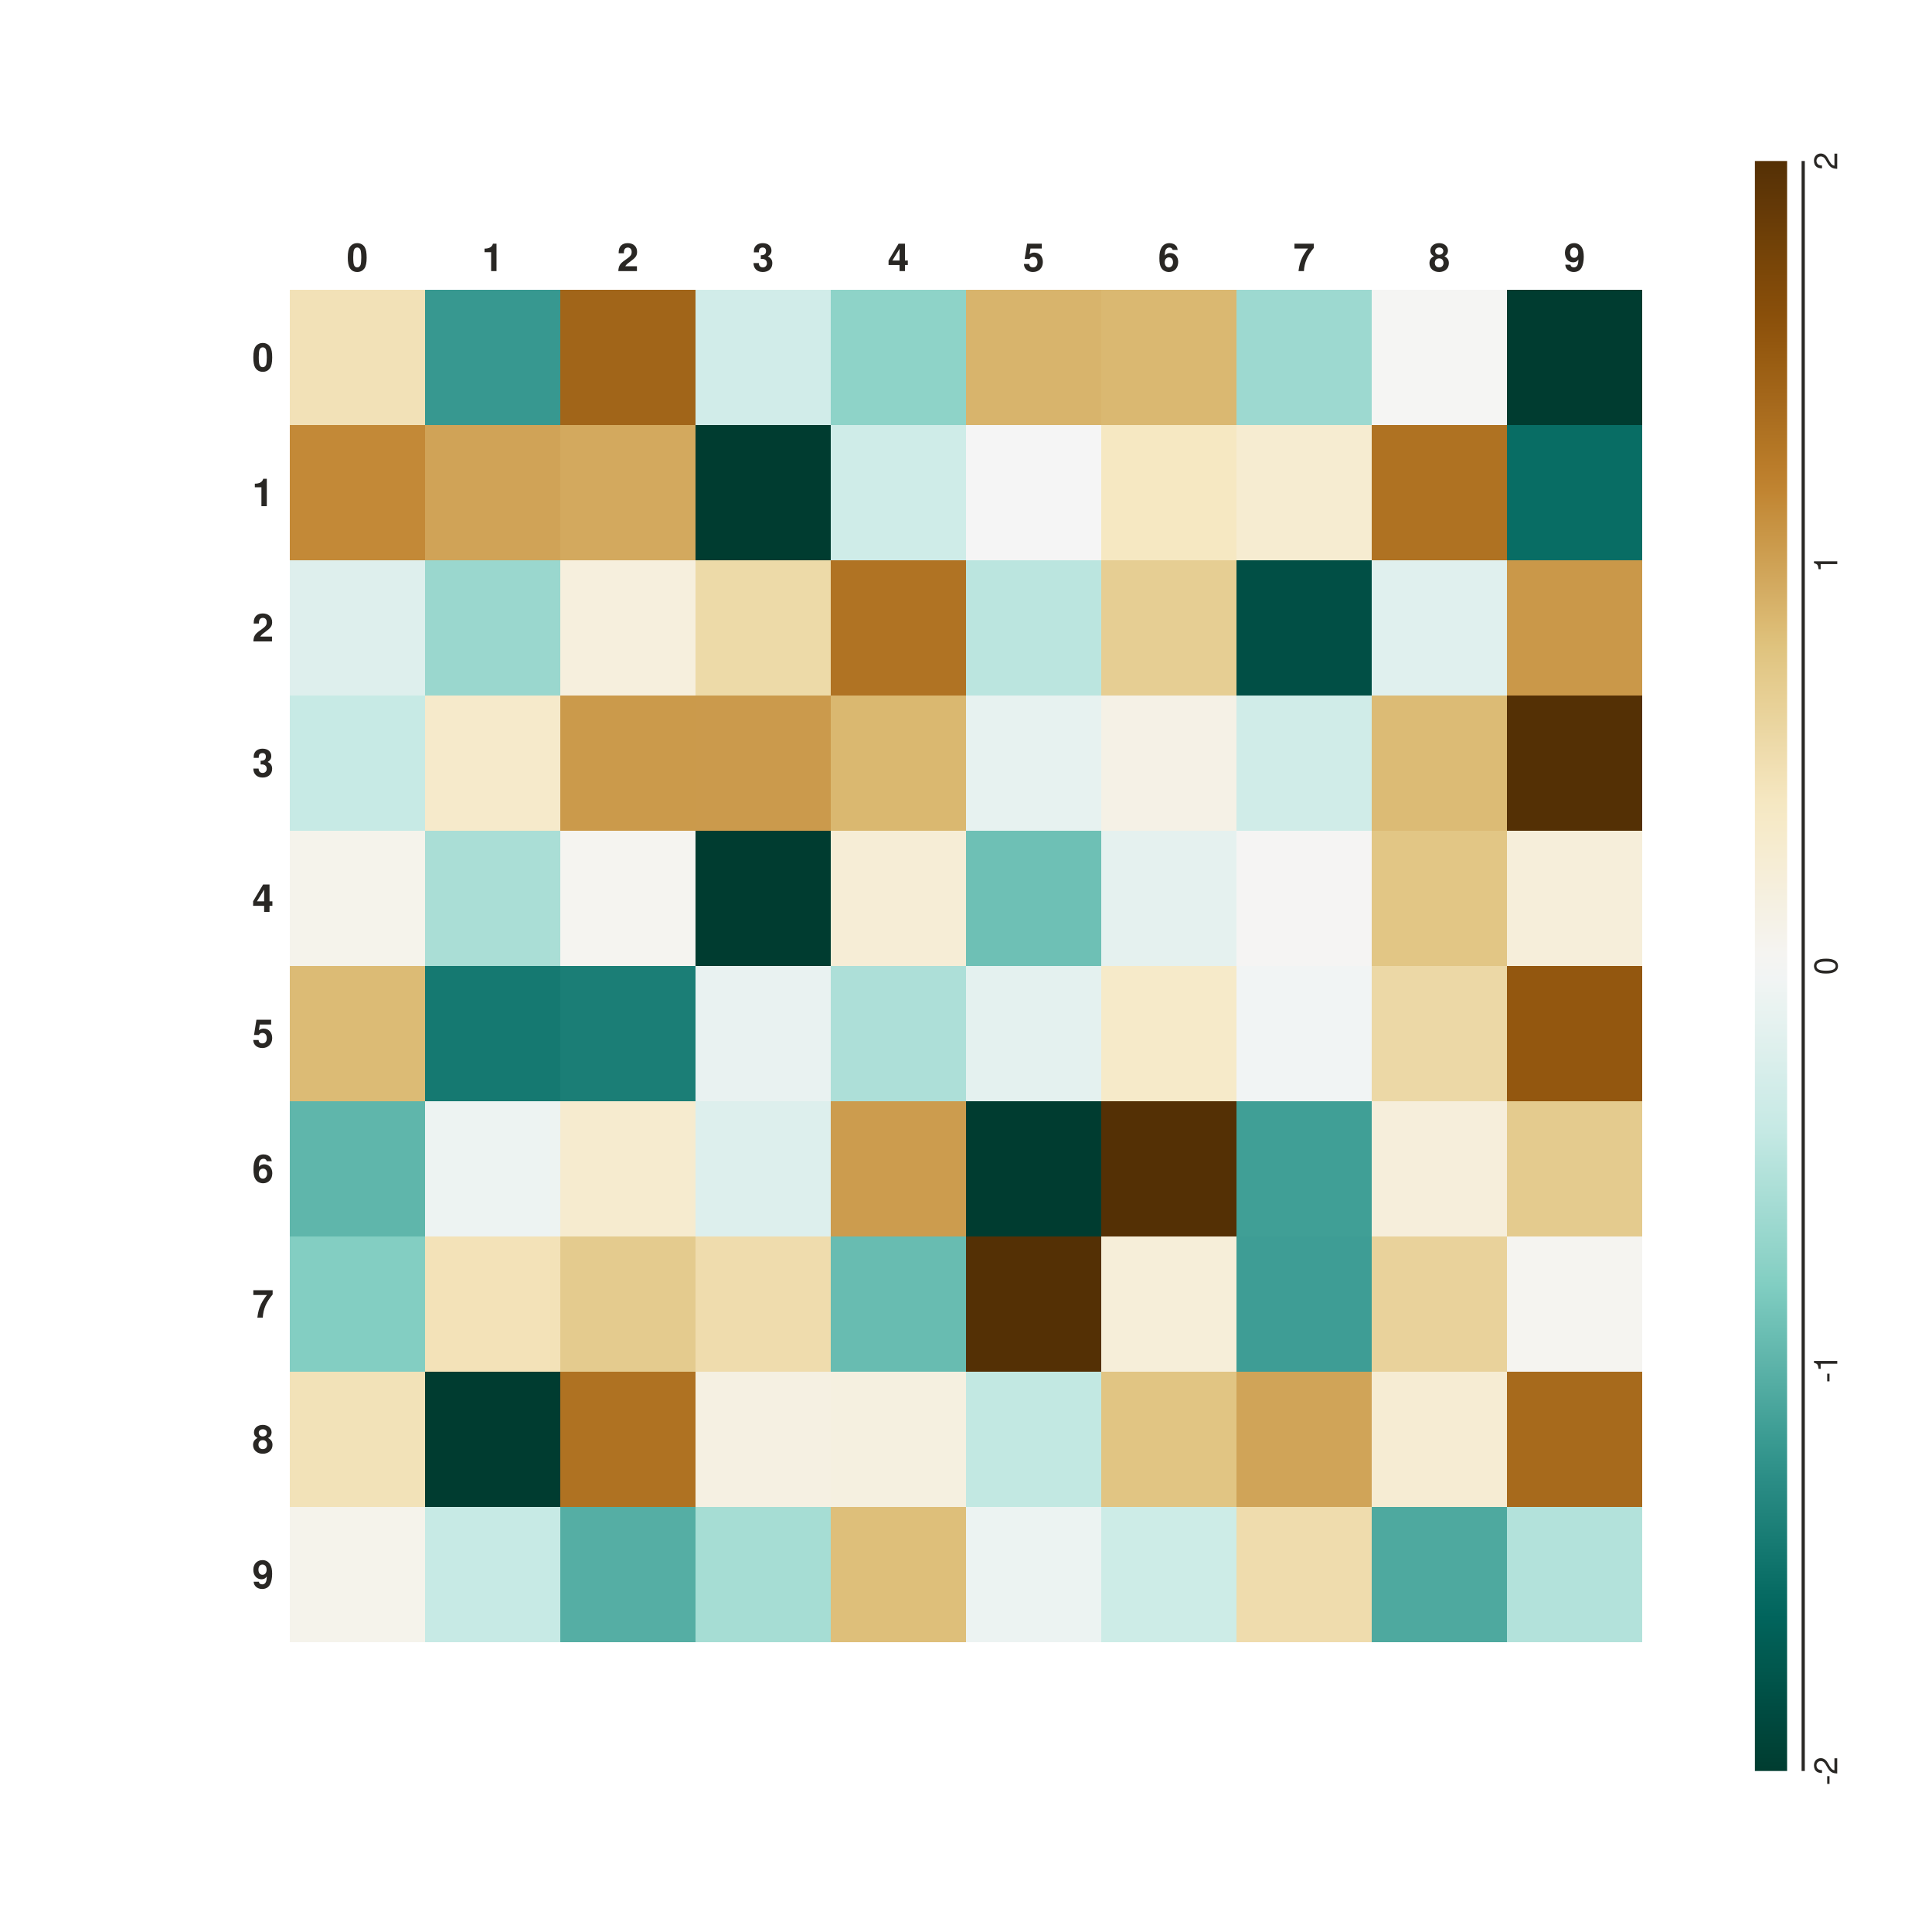
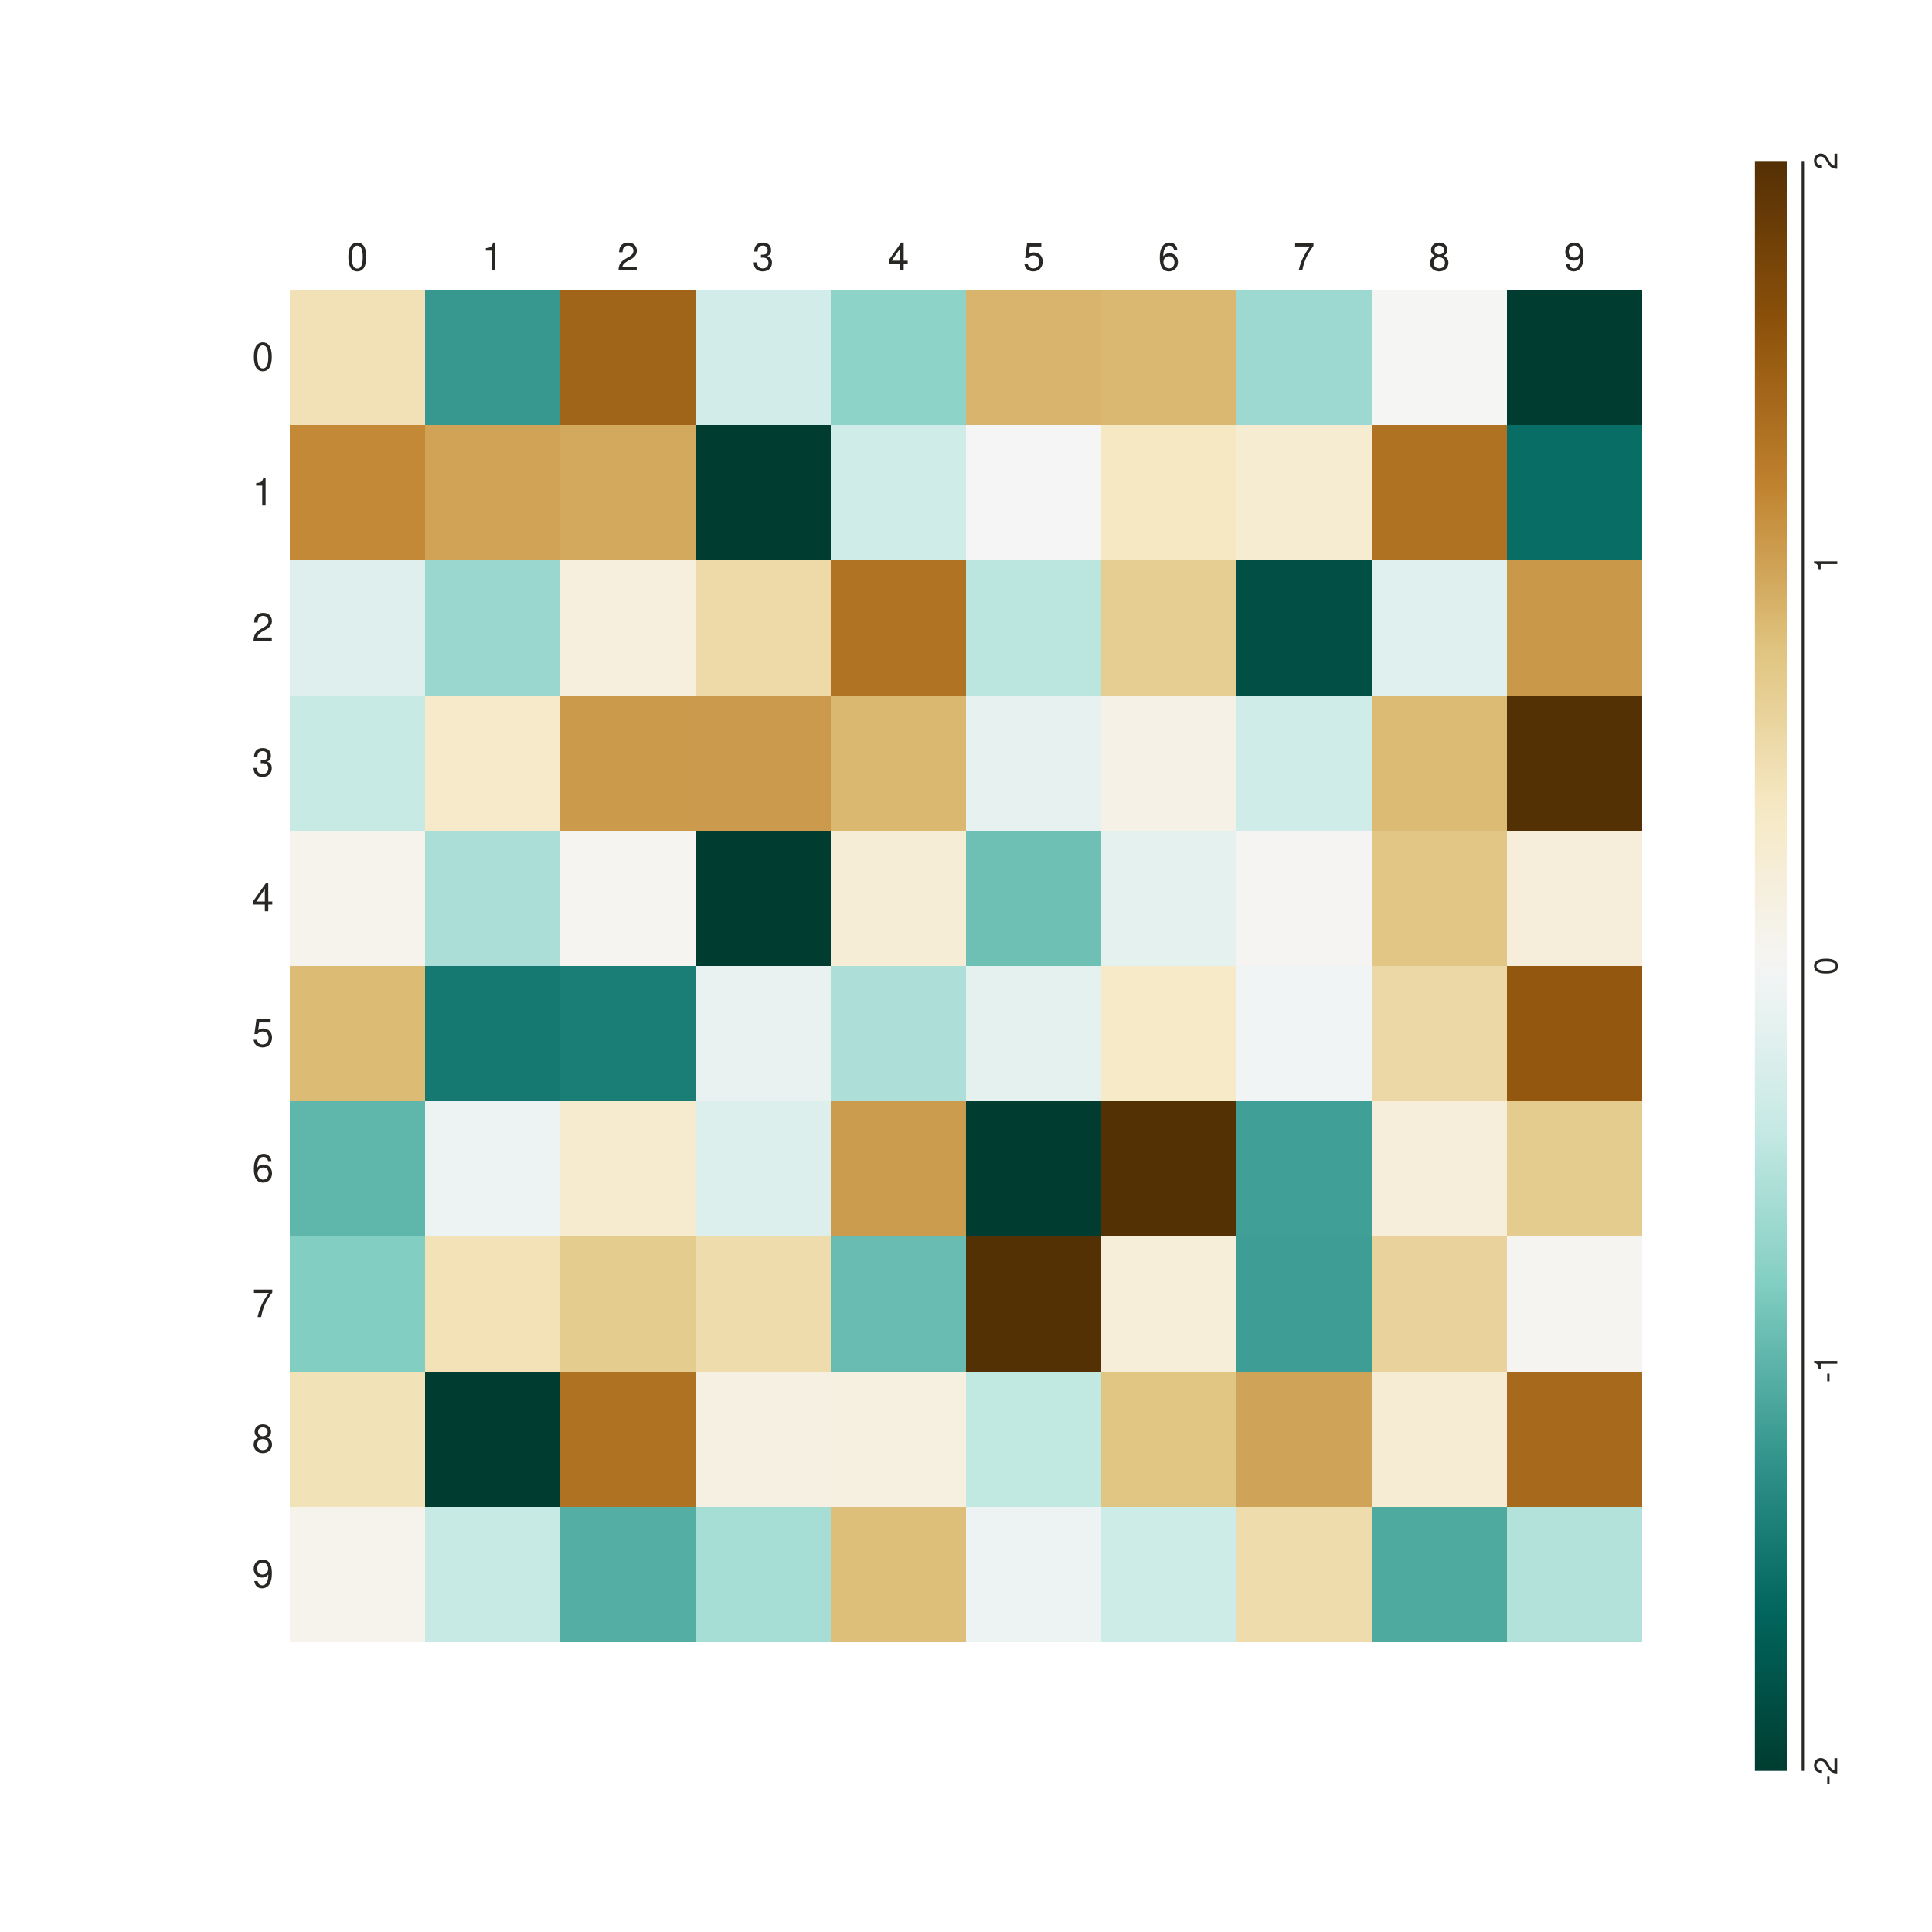
- <svg xmlns="http://www.w3.org/2000/svg" class="toyplot-canvas-Canvas" height="600px" id="tecc4f2d999b54763ae2cef0cfdd8b8bb" preserveAspectRatio="xMidYMid meet" style="background-color:transparent;fill:rgb(16.1%,15.3%,14.1%);fill-opacity:1.0;font-family:Helvetica;font-size:12px;opacity:1.0;stroke:rgb(16.1%,15.3%,14.1%);stroke-opacity:1.0;stroke-width:1.0" viewBox="0 0 600 600" width="600px">
-   <g class="toyplot-coordinates-Table" id="tc8c7cf7b55b747238c83c86ed1087683">
-     <text style="dominant-baseline:middle;fill:rgb(16.1%,15.3%,14.1%);fill-opacity:1.0;font-size:12px;font-weight:bold;stroke:none;text-anchor:middle" transform="translate(111.0,80.0)">
+ <svg xmlns="http://www.w3.org/2000/svg" class="toyplot-canvas-Canvas" height="600px" id="t62fcd1db7bff4cfe99011ea10fa44096" preserveAspectRatio="xMidYMid meet" style="background-color:transparent;fill:rgb(16.1%,15.3%,14.1%);fill-opacity:1.0;font-family:Helvetica;font-size:12px;opacity:1.0;stroke:rgb(16.1%,15.3%,14.1%);stroke-opacity:1.0;stroke-width:1.0" viewBox="0 0 600 600" width="600px">
+   <g class="toyplot-coordinates-Table" id="t642a533924bb4d85b789cdccbee0c072">
+     <text style="dominant-baseline:middle;fill:rgb(16.1%,15.3%,14.1%);fill-opacity:1.0;font-size:12px;stroke:none;text-anchor:middle" transform="translate(111.0,80.0)">
      <tspan style="dominant-baseline:inherit">0</tspan>
    </text>
-     <text style="dominant-baseline:middle;fill:rgb(16.1%,15.3%,14.1%);fill-opacity:1.0;font-size:12px;font-weight:bold;stroke:none;text-anchor:middle" transform="translate(153.0,80.0)">
+     <text style="dominant-baseline:middle;fill:rgb(16.1%,15.3%,14.1%);fill-opacity:1.0;font-size:12px;stroke:none;text-anchor:middle" transform="translate(153.0,80.0)">
      <tspan style="dominant-baseline:inherit">1</tspan>
    </text>
-     <text style="dominant-baseline:middle;fill:rgb(16.1%,15.3%,14.1%);fill-opacity:1.0;font-size:12px;font-weight:bold;stroke:none;text-anchor:middle" transform="translate(195.0,80.0)">
+     <text style="dominant-baseline:middle;fill:rgb(16.1%,15.3%,14.1%);fill-opacity:1.0;font-size:12px;stroke:none;text-anchor:middle" transform="translate(195.0,80.0)">
      <tspan style="dominant-baseline:inherit">2</tspan>
    </text>
-     <text style="dominant-baseline:middle;fill:rgb(16.1%,15.3%,14.1%);fill-opacity:1.0;font-size:12px;font-weight:bold;stroke:none;text-anchor:middle" transform="translate(237.0,80.0)">
+     <text style="dominant-baseline:middle;fill:rgb(16.1%,15.3%,14.1%);fill-opacity:1.0;font-size:12px;stroke:none;text-anchor:middle" transform="translate(237.0,80.0)">
      <tspan style="dominant-baseline:inherit">3</tspan>
    </text>
-     <text style="dominant-baseline:middle;fill:rgb(16.1%,15.3%,14.1%);fill-opacity:1.0;font-size:12px;font-weight:bold;stroke:none;text-anchor:middle" transform="translate(279.0,80.0)">
+     <text style="dominant-baseline:middle;fill:rgb(16.1%,15.3%,14.1%);fill-opacity:1.0;font-size:12px;stroke:none;text-anchor:middle" transform="translate(279.0,80.0)">
      <tspan style="dominant-baseline:inherit">4</tspan>
    </text>
-     <text style="dominant-baseline:middle;fill:rgb(16.1%,15.3%,14.1%);fill-opacity:1.0;font-size:12px;font-weight:bold;stroke:none;text-anchor:middle" transform="translate(321.0,80.0)">
+     <text style="dominant-baseline:middle;fill:rgb(16.1%,15.3%,14.1%);fill-opacity:1.0;font-size:12px;stroke:none;text-anchor:middle" transform="translate(321.0,80.0)">
      <tspan style="dominant-baseline:inherit">5</tspan>
    </text>
-     <text style="dominant-baseline:middle;fill:rgb(16.1%,15.3%,14.1%);fill-opacity:1.0;font-size:12px;font-weight:bold;stroke:none;text-anchor:middle" transform="translate(363.0,80.0)">
+     <text style="dominant-baseline:middle;fill:rgb(16.1%,15.3%,14.1%);fill-opacity:1.0;font-size:12px;stroke:none;text-anchor:middle" transform="translate(363.0,80.0)">
      <tspan style="dominant-baseline:inherit">6</tspan>
    </text>
-     <text style="dominant-baseline:middle;fill:rgb(16.1%,15.3%,14.1%);fill-opacity:1.0;font-size:12px;font-weight:bold;stroke:none;text-anchor:middle" transform="translate(405.0,80.0)">
+     <text style="dominant-baseline:middle;fill:rgb(16.1%,15.3%,14.1%);fill-opacity:1.0;font-size:12px;stroke:none;text-anchor:middle" transform="translate(405.0,80.0)">
      <tspan style="dominant-baseline:inherit">7</tspan>
    </text>
-     <text style="dominant-baseline:middle;fill:rgb(16.1%,15.3%,14.1%);fill-opacity:1.0;font-size:12px;font-weight:bold;stroke:none;text-anchor:middle" transform="translate(447.0,80.0)">
+     <text style="dominant-baseline:middle;fill:rgb(16.1%,15.3%,14.1%);fill-opacity:1.0;font-size:12px;stroke:none;text-anchor:middle" transform="translate(447.0,80.0)">
      <tspan style="dominant-baseline:inherit">8</tspan>
    </text>
-     <text style="dominant-baseline:middle;fill:rgb(16.1%,15.3%,14.1%);fill-opacity:1.0;font-size:12px;font-weight:bold;stroke:none;text-anchor:middle" transform="translate(489.0,80.0)">
+     <text style="dominant-baseline:middle;fill:rgb(16.1%,15.3%,14.1%);fill-opacity:1.0;font-size:12px;stroke:none;text-anchor:middle" transform="translate(489.0,80.0)">
      <tspan style="dominant-baseline:inherit">9</tspan>
    </text>
-     <text style="dominant-baseline:middle;fill:rgb(16.1%,15.3%,14.1%);fill-opacity:1.0;font-size:12px;font-weight:bold;stroke:none;text-anchor:end" transform="translate(85.0,111.0)">
+     <text style="dominant-baseline:middle;fill:rgb(16.1%,15.3%,14.1%);fill-opacity:1.0;font-size:12px;stroke:none;text-anchor:end" transform="translate(85.0,111.0)">
      <tspan style="dominant-baseline:inherit">0</tspan>
    </text>
    <rect height="42.0" style="fill:rgb(94.9%,88.3%,71.6%);fill-opacity:1.0;stroke:none" width="42.0" x="90.0" y="90.0" />
    <rect height="42.0" style="fill:rgb(21.4%,59.7%,56.5%);fill-opacity:1.0;stroke:none" width="42.0" x="132.0" y="90.0" />
    <rect height="42.0" style="fill:rgb(63.3%,39.6%,9.7%);fill-opacity:1.0;stroke:none" width="42.0" x="174.0" y="90.0" />
    <rect height="42.0" style="fill:rgb(82%,92.7%,91.2%);fill-opacity:1.0;stroke:none" width="42.0" x="216.0" y="90.0" />
    <rect height="42.0" style="fill:rgb(55.7%,82.6%,78.5%);fill-opacity:1.0;stroke:none" width="42.0" x="258.0" y="90.0" />
    <rect height="42.0" style="fill:rgb(84.7%,70.5%,42.2%);fill-opacity:1.0;stroke:none" width="42.0" x="300.0" y="90.0" />
    <rect height="42.0" style="fill:rgb(85.6%,72.3%,44.3%);fill-opacity:1.0;stroke:none" width="42.0" x="342.0" y="90.0" />
    <rect height="42.0" style="fill:rgb(61.6%,85%,81.5%);fill-opacity:1.0;stroke:none" width="42.0" x="384.0" y="90.0" />
    <rect height="42.0" style="fill:rgb(96.1%,95.9%,95.3%);fill-opacity:1.0;stroke:none" width="42.0" x="426.0" y="90.0" />
    <rect height="42.0" style="fill:rgb(0%,23.5%,18.8%);fill-opacity:1.0;stroke:none" width="42.0" x="468.0" y="90.0" />
-     <text style="dominant-baseline:middle;fill:rgb(16.1%,15.3%,14.1%);fill-opacity:1.0;font-size:12px;font-weight:bold;stroke:none;text-anchor:end" transform="translate(85.0,153.0)">
+     <text style="dominant-baseline:middle;fill:rgb(16.1%,15.3%,14.1%);fill-opacity:1.0;font-size:12px;stroke:none;text-anchor:end" transform="translate(85.0,153.0)">
      <tspan style="dominant-baseline:inherit">1</tspan>
    </text>
    <rect height="42.0" style="fill:rgb(76.5%,53.8%,21.6%);fill-opacity:1.0;stroke:none" width="42.0" x="90.0" y="132.0" />
    <rect height="42.0" style="fill:rgb(81.4%,63.8%,34%);fill-opacity:1.0;stroke:none" width="42.0" x="132.0" y="132.0" />
    <rect height="42.0" style="fill:rgb(82.6%,66.3%,37%);fill-opacity:1.0;stroke:none" width="42.0" x="174.0" y="132.0" />
    <rect height="42.0" style="fill:rgb(0%,23.5%,18.8%);fill-opacity:1.0;stroke:none" width="42.0" x="216.0" y="132.0" />
    <rect height="42.0" style="fill:rgb(81%,92.5%,90.8%);fill-opacity:1.0;stroke:none" width="42.0" x="258.0" y="132.0" />
    <rect height="42.0" style="fill:rgb(96.1%,96.1%,96%);fill-opacity:1.0;stroke:none" width="42.0" x="300.0" y="132.0" />
    <rect height="42.0" style="fill:rgb(96.3%,90.8%,76.1%);fill-opacity:1.0;stroke:none" width="42.0" x="342.0" y="132.0" />
    <rect height="42.0" style="fill:rgb(96.4%,92.4%,81.9%);fill-opacity:1.0;stroke:none" width="42.0" x="384.0" y="132.0" />
    <rect height="42.0" style="fill:rgb(68.8%,44.9%,13.5%);fill-opacity:1.0;stroke:none" width="42.0" x="426.0" y="132.0" />
    <rect height="42.0" style="fill:rgb(3.1%,42.6%,39.4%);fill-opacity:1.0;stroke:none" width="42.0" x="468.0" y="132.0" />
-     <text style="dominant-baseline:middle;fill:rgb(16.1%,15.3%,14.1%);fill-opacity:1.0;font-size:12px;font-weight:bold;stroke:none;text-anchor:end" transform="translate(85.0,195.0)">
+     <text style="dominant-baseline:middle;fill:rgb(16.1%,15.3%,14.1%);fill-opacity:1.0;font-size:12px;stroke:none;text-anchor:end" transform="translate(85.0,195.0)">
      <tspan style="dominant-baseline:inherit">2</tspan>
    </text>
    <rect height="42.0" style="fill:rgb(86.9%,93.9%,92.9%);fill-opacity:1.0;stroke:none" width="42.0" x="90.0" y="174.0" />
    <rect height="42.0" style="fill:rgb(60.2%,84.5%,80.8%);fill-opacity:1.0;stroke:none" width="42.0" x="132.0" y="174.0" />
    <rect height="42.0" style="fill:rgb(96.3%,93.6%,86.6%);fill-opacity:1.0;stroke:none" width="42.0" x="174.0" y="174.0" />
    <rect height="42.0" style="fill:rgb(93%,85.3%,65.9%);fill-opacity:1.0;stroke:none" width="42.0" x="216.0" y="174.0" />
    <rect height="42.0" style="fill:rgb(69%,45%,13.6%);fill-opacity:1.0;stroke:none" width="42.0" x="258.0" y="174.0" />
    <rect height="42.0" style="fill:rgb(73.2%,89.8%,87.4%);fill-opacity:1.0;stroke:none" width="42.0" x="300.0" y="174.0" />
    <rect height="42.0" style="fill:rgb(90.3%,80.7%,57.6%);fill-opacity:1.0;stroke:none" width="42.0" x="342.0" y="174.0" />
    <rect height="42.0" style="fill:rgb(0.2%,31.1%,27.1%);fill-opacity:1.0;stroke:none" width="42.0" x="384.0" y="174.0" />
    <rect height="42.0" style="fill:rgb(87.8%,94.1%,93.2%);fill-opacity:1.0;stroke:none" width="42.0" x="426.0" y="174.0" />
    <rect height="42.0" style="fill:rgb(79.3%,59.6%,28.7%);fill-opacity:1.0;stroke:none" width="42.0" x="468.0" y="174.0" />
-     <text style="dominant-baseline:middle;fill:rgb(16.1%,15.3%,14.1%);fill-opacity:1.0;font-size:12px;font-weight:bold;stroke:none;text-anchor:end" transform="translate(85.0,237.0)">
+     <text style="dominant-baseline:middle;fill:rgb(16.1%,15.3%,14.1%);fill-opacity:1.0;font-size:12px;stroke:none;text-anchor:end" transform="translate(85.0,237.0)">
      <tspan style="dominant-baseline:inherit">3</tspan>
    </text>
    <rect height="42.0" style="fill:rgb(78.1%,91.8%,89.8%);fill-opacity:1.0;stroke:none" width="42.0" x="90.0" y="216.0" />
    <rect height="42.0" style="fill:rgb(96.4%,91.8%,79.5%);fill-opacity:1.0;stroke:none" width="42.0" x="132.0" y="216.0" />
    <rect height="42.0" style="fill:rgb(79.7%,60.3%,29.6%);fill-opacity:1.0;stroke:none" width="42.0" x="174.0" y="216.0" />
    <rect height="42.0" style="fill:rgb(79.7%,60.4%,29.7%);fill-opacity:1.0;stroke:none" width="42.0" x="216.0" y="216.0" />
    <rect height="42.0" style="fill:rgb(85.5%,72%,44%);fill-opacity:1.0;stroke:none" width="42.0" x="258.0" y="216.0" />
    <rect height="42.0" style="fill:rgb(90.6%,94.8%,94.2%);fill-opacity:1.0;stroke:none" width="42.0" x="300.0" y="216.0" />
    <rect height="42.0" style="fill:rgb(96.2%,94.5%,90%);fill-opacity:1.0;stroke:none" width="42.0" x="342.0" y="216.0" />
    <rect height="42.0" style="fill:rgb(81.5%,92.6%,91%);fill-opacity:1.0;stroke:none" width="42.0" x="384.0" y="216.0" />
    <rect height="42.0" style="fill:rgb(86.1%,73.4%,45.8%);fill-opacity:1.0;stroke:none" width="42.0" x="426.0" y="216.0" />
    <rect height="42.0" style="fill:rgb(32.9%,18.8%,2%);fill-opacity:1.0;stroke:none" width="42.0" x="468.0" y="216.0" />
-     <text style="dominant-baseline:middle;fill:rgb(16.1%,15.3%,14.1%);fill-opacity:1.0;font-size:12px;font-weight:bold;stroke:none;text-anchor:end" transform="translate(85.0,279.0)">
+     <text style="dominant-baseline:middle;fill:rgb(16.1%,15.3%,14.1%);fill-opacity:1.0;font-size:12px;stroke:none;text-anchor:end" transform="translate(85.0,279.0)">
      <tspan style="dominant-baseline:inherit">4</tspan>
    </text>
    <rect height="42.0" style="fill:rgb(96.2%,95.1%,92.3%);fill-opacity:1.0;stroke:none" width="42.0" x="90.0" y="258.0" />
    <rect height="42.0" style="fill:rgb(66.5%,87%,83.9%);fill-opacity:1.0;stroke:none" width="42.0" x="132.0" y="258.0" />
    <rect height="42.0" style="fill:rgb(96.1%,95.6%,94.3%);fill-opacity:1.0;stroke:none" width="42.0" x="174.0" y="258.0" />
    <rect height="42.0" style="fill:rgb(0%,23.5%,18.8%);fill-opacity:1.0;stroke:none" width="42.0" x="216.0" y="258.0" />
    <rect height="42.0" style="fill:rgb(96.3%,92.9%,83.9%);fill-opacity:1.0;stroke:none" width="42.0" x="258.0" y="258.0" />
    <rect height="42.0" style="fill:rgb(43.1%,75.2%,70.9%);fill-opacity:1.0;stroke:none" width="42.0" x="300.0" y="258.0" />
    <rect height="42.0" style="fill:rgb(89.9%,94.6%,93.9%);fill-opacity:1.0;stroke:none" width="42.0" x="342.0" y="258.0" />
    <rect height="42.0" style="fill:rgb(96.1%,95.8%,95.2%);fill-opacity:1.0;stroke:none" width="42.0" x="384.0" y="258.0" />
    <rect height="42.0" style="fill:rgb(88.5%,77.7%,52.1%);fill-opacity:1.0;stroke:none" width="42.0" x="426.0" y="258.0" />
    <rect height="42.0" style="fill:rgb(96.3%,93.3%,85.5%);fill-opacity:1.0;stroke:none" width="42.0" x="468.0" y="258.0" />
-     <text style="dominant-baseline:middle;fill:rgb(16.1%,15.3%,14.1%);fill-opacity:1.0;font-size:12px;font-weight:bold;stroke:none;text-anchor:end" transform="translate(85.0,321.0)">
+     <text style="dominant-baseline:middle;fill:rgb(16.1%,15.3%,14.1%);fill-opacity:1.0;font-size:12px;stroke:none;text-anchor:end" transform="translate(85.0,321.0)">
      <tspan style="dominant-baseline:inherit">5</tspan>
    </text>
    <rect height="42.0" style="fill:rgb(86.2%,73.5%,45.8%);fill-opacity:1.0;stroke:none" width="42.0" x="90.0" y="300.0" />
    <rect height="42.0" style="fill:rgb(8.3%,47.4%,44.3%);fill-opacity:1.0;stroke:none" width="42.0" x="132.0" y="300.0" />
    <rect height="42.0" style="fill:rgb(10.5%,49.5%,46.4%);fill-opacity:1.0;stroke:none" width="42.0" x="174.0" y="300.0" />
    <rect height="42.0" style="fill:rgb(91.5%,95%,94.5%);fill-opacity:1.0;stroke:none" width="42.0" x="216.0" y="300.0" />
    <rect height="42.0" style="fill:rgb(67.7%,87.5%,84.6%);fill-opacity:1.0;stroke:none" width="42.0" x="258.0" y="300.0" />
    <rect height="42.0" style="fill:rgb(89.6%,94.5%,93.8%);fill-opacity:1.0;stroke:none" width="42.0" x="300.0" y="300.0" />
    <rect height="42.0" style="fill:rgb(96.4%,91.6%,78.7%);fill-opacity:1.0;stroke:none" width="42.0" x="342.0" y="300.0" />
    <rect height="42.0" style="fill:rgb(94.5%,95.7%,95.5%);fill-opacity:1.0;stroke:none" width="42.0" x="384.0" y="300.0" />
    <rect height="42.0" style="fill:rgb(92.7%,84.8%,65.1%);fill-opacity:1.0;stroke:none" width="42.0" x="426.0" y="300.0" />
    <rect height="42.0" style="fill:rgb(57.6%,34.3%,5.8%);fill-opacity:1.0;stroke:none" width="42.0" x="468.0" y="300.0" />
-     <text style="dominant-baseline:middle;fill:rgb(16.1%,15.3%,14.1%);fill-opacity:1.0;font-size:12px;font-weight:bold;stroke:none;text-anchor:end" transform="translate(85.0,363.0)">
+     <text style="dominant-baseline:middle;fill:rgb(16.1%,15.3%,14.1%);fill-opacity:1.0;font-size:12px;stroke:none;text-anchor:end" transform="translate(85.0,363.0)">
      <tspan style="dominant-baseline:inherit">6</tspan>
    </text>
    <rect height="42.0" style="fill:rgb(37.4%,71.2%,67.1%);fill-opacity:1.0;stroke:none" width="42.0" x="90.0" y="342.0" />
    <rect height="42.0" style="fill:rgb(92.9%,95.3%,95%);fill-opacity:1.0;stroke:none" width="42.0" x="132.0" y="342.0" />
    <rect height="42.0" style="fill:rgb(96.4%,92.2%,81%);fill-opacity:1.0;stroke:none" width="42.0" x="174.0" y="342.0" />
    <rect height="42.0" style="fill:rgb(86.7%,93.8%,92.8%);fill-opacity:1.0;stroke:none" width="42.0" x="216.0" y="342.0" />
    <rect height="42.0" style="fill:rgb(80.1%,61.2%,30.7%);fill-opacity:1.0;stroke:none" width="42.0" x="258.0" y="342.0" />
    <rect height="42.0" style="fill:rgb(0%,23.5%,18.8%);fill-opacity:1.0;stroke:none" width="42.0" x="300.0" y="342.0" />
    <rect height="42.0" style="fill:rgb(32.9%,18.8%,2%);fill-opacity:1.0;stroke:none" width="42.0" x="342.0" y="342.0" />
    <rect height="42.0" style="fill:rgb(25%,62.3%,58.9%);fill-opacity:1.0;stroke:none" width="42.0" x="384.0" y="342.0" />
    <rect height="42.0" style="fill:rgb(96.3%,93.4%,85.7%);fill-opacity:1.0;stroke:none" width="42.0" x="426.0" y="342.0" />
    <rect height="42.0" style="fill:rgb(89.6%,79.6%,55.6%);fill-opacity:1.0;stroke:none" width="42.0" x="468.0" y="342.0" />
-     <text style="dominant-baseline:middle;fill:rgb(16.1%,15.3%,14.1%);fill-opacity:1.0;font-size:12px;font-weight:bold;stroke:none;text-anchor:end" transform="translate(85.0,405.0)">
+     <text style="dominant-baseline:middle;fill:rgb(16.1%,15.3%,14.1%);fill-opacity:1.0;font-size:12px;stroke:none;text-anchor:end" transform="translate(85.0,405.0)">
      <tspan style="dominant-baseline:inherit">7</tspan>
    </text>
    <rect height="42.0" style="fill:rgb(51.2%,80.8%,76.2%);fill-opacity:1.0;stroke:none" width="42.0" x="90.0" y="384.0" />
    <rect height="42.0" style="fill:rgb(95.1%,88.7%,72.2%);fill-opacity:1.0;stroke:none" width="42.0" x="132.0" y="384.0" />
    <rect height="42.0" style="fill:rgb(89.6%,79.6%,55.6%);fill-opacity:1.0;stroke:none" width="42.0" x="174.0" y="384.0" />
    <rect height="42.0" style="fill:rgb(93.7%,86.4%,68%);fill-opacity:1.0;stroke:none" width="42.0" x="216.0" y="384.0" />
    <rect height="42.0" style="fill:rgb(40.9%,73.7%,69.5%);fill-opacity:1.0;stroke:none" width="42.0" x="258.0" y="384.0" />
    <rect height="42.0" style="fill:rgb(32.9%,18.8%,2%);fill-opacity:1.0;stroke:none" width="42.0" x="300.0" y="384.0" />
    <rect height="42.0" style="fill:rgb(96.3%,93.2%,85%);fill-opacity:1.0;stroke:none" width="42.0" x="342.0" y="384.0" />
    <rect height="42.0" style="fill:rgb(24.3%,61.7%,58.4%);fill-opacity:1.0;stroke:none" width="42.0" x="384.0" y="384.0" />
    <rect height="42.0" style="fill:rgb(91.2%,82.3%,60.6%);fill-opacity:1.0;stroke:none" width="42.0" x="426.0" y="384.0" />
    <rect height="42.0" style="fill:rgb(96.1%,95.6%,94.1%);fill-opacity:1.0;stroke:none" width="42.0" x="468.0" y="384.0" />
-     <text style="dominant-baseline:middle;fill:rgb(16.1%,15.3%,14.1%);fill-opacity:1.0;font-size:12px;font-weight:bold;stroke:none;text-anchor:end" transform="translate(85.0,447.0)">
+     <text style="dominant-baseline:middle;fill:rgb(16.1%,15.3%,14.1%);fill-opacity:1.0;font-size:12px;stroke:none;text-anchor:end" transform="translate(85.0,447.0)">
      <tspan style="dominant-baseline:inherit">8</tspan>
    </text>
    <rect height="42.0" style="fill:rgb(95%,88.6%,72.1%);fill-opacity:1.0;stroke:none" width="42.0" x="90.0" y="426.0" />
    <rect height="42.0" style="fill:rgb(0%,23.5%,18.8%);fill-opacity:1.0;stroke:none" width="42.0" x="132.0" y="426.0" />
    <rect height="42.0" style="fill:rgb(68.8%,44.9%,13.5%);fill-opacity:1.0;stroke:none" width="42.0" x="174.0" y="426.0" />
    <rect height="42.0" style="fill:rgb(96.2%,94.1%,88.6%);fill-opacity:1.0;stroke:none" width="42.0" x="216.0" y="426.0" />
    <rect height="42.0" style="fill:rgb(96.2%,94%,88%);fill-opacity:1.0;stroke:none" width="42.0" x="258.0" y="426.0" />
    <rect height="42.0" style="fill:rgb(75.9%,90.9%,88.7%);fill-opacity:1.0;stroke:none" width="42.0" x="300.0" y="426.0" />
    <rect height="42.0" style="fill:rgb(88.2%,77.3%,51.3%);fill-opacity:1.0;stroke:none" width="42.0" x="342.0" y="426.0" />
    <rect height="42.0" style="fill:rgb(81.6%,64.3%,34.5%);fill-opacity:1.0;stroke:none" width="42.0" x="384.0" y="426.0" />
    <rect height="42.0" style="fill:rgb(96.3%,92.6%,82.8%);fill-opacity:1.0;stroke:none" width="42.0" x="426.0" y="426.0" />
    <rect height="42.0" style="fill:rgb(65.3%,41.6%,11.1%);fill-opacity:1.0;stroke:none" width="42.0" x="468.0" y="426.0" />
-     <text style="dominant-baseline:middle;fill:rgb(16.1%,15.3%,14.1%);fill-opacity:1.0;font-size:12px;font-weight:bold;stroke:none;text-anchor:end" transform="translate(85.0,489.0)">
+     <text style="dominant-baseline:middle;fill:rgb(16.1%,15.3%,14.1%);fill-opacity:1.0;font-size:12px;stroke:none;text-anchor:end" transform="translate(85.0,489.0)">
      <tspan style="dominant-baseline:inherit">9</tspan>
    </text>
    <rect height="42.0" style="fill:rgb(96.2%,95.1%,92.2%);fill-opacity:1.0;stroke:none" width="42.0" x="90.0" y="468.0" />
    <rect height="42.0" style="fill:rgb(78%,91.8%,89.8%);fill-opacity:1.0;stroke:none" width="42.0" x="132.0" y="468.0" />
    <rect height="42.0" style="fill:rgb(33.4%,68.3%,64.5%);fill-opacity:1.0;stroke:none" width="42.0" x="174.0" y="468.0" />
    <rect height="42.0" style="fill:rgb(65.2%,86.5%,83.3%);fill-opacity:1.0;stroke:none" width="42.0" x="216.0" y="468.0" />
    <rect height="42.0" style="fill:rgb(86.9%,75%,47.7%);fill-opacity:1.0;stroke:none" width="42.0" x="258.0" y="468.0" />
    <rect height="42.0" style="fill:rgb(92.4%,95.2%,94.8%);fill-opacity:1.0;stroke:none" width="42.0" x="300.0" y="468.0" />
    <rect height="42.0" style="fill:rgb(80.5%,92.4%,90.7%);fill-opacity:1.0;stroke:none" width="42.0" x="342.0" y="468.0" />
    <rect height="42.0" style="fill:rgb(93.6%,86.2%,67.7%);fill-opacity:1.0;stroke:none" width="42.0" x="384.0" y="468.0" />
    <rect height="42.0" style="fill:rgb(30.4%,66.2%,62.5%);fill-opacity:1.0;stroke:none" width="42.0" x="426.0" y="468.0" />
    <rect height="42.0" style="fill:rgb(70.3%,88.6%,85.9%);fill-opacity:1.0;stroke:none" width="42.0" x="468.0" y="468.0" />
  </g>
-   <g class="toyplot-coordinates-Numberline" id="t9d4ffc61317a4d8e9c0e3520df1b0c17">
-     <clipPath id="te56c9f0ee4f34abf9d733cf0f582295b">
+   <g class="toyplot-coordinates-Numberline" id="tc3ff7f13859a4337aae44a69abde68c8">
+     <clipPath id="tfc6efebc61574248a30b805bd2002e18">
      <rect height="20.0" width="500.0" x="0" y="-10.0" />
    </clipPath>
-     <g clip-path="url(#te56c9f0ee4f34abf9d733cf0f582295b)" transform="translate(550.0,550.0)rotate(-90.0)">
-       <g class="toyplot-color-Map" id="t5f265b55049243e3ba576765683aa5c2">
+     <g clip-path="url(#tfc6efebc61574248a30b805bd2002e18)" transform="translate(550.0,550.0)rotate(-90.0)">
+       <g class="toyplot-color-Map" id="td4872e84e57b4c05a37c461f3590f609">
        <defs>
-           <linearGradient gradientUnits="userSpaceOnUse" id="t3fdb3da143ce4cc0b5d981ee1aecb5a7" x1="0.0" x2="500.0" y1="0" y2="0">
+           <linearGradient gradientUnits="userSpaceOnUse" id="t3fc80db75f97430780d25c5a59be6fae" x1="0.0" x2="500.0" y1="0" y2="0">
            <stop offset="0.0" stop-color="rgb(0%,23.5%,18.8%)" stop-opacity="1.0" />
            <stop offset="0.016" stop-color="rgb(0.062%,26.1%,21.7%)" stop-opacity="1.0" />
            <stop offset="0.032" stop-color="rgb(0.124%,28.8%,24.6%)" stop-opacity="1.0" />
            <stop offset="0.048" stop-color="rgb(0.187%,31.4%,27.4%)" stop-opacity="1.0" />
            <stop offset="0.063" stop-color="rgb(0.249%,34%,30.3%)" stop-opacity="1.0" />
            <stop offset="0.079" stop-color="rgb(0.311%,36.6%,33.1%)" stop-opacity="1.0" />
            <stop offset="0.095" stop-color="rgb(0.373%,39.2%,36%)" stop-opacity="1.0" />
            <stop offset="0.111" stop-color="rgb(2.66%,42.1%,39%)" stop-opacity="1.0" />
            <stop offset="0.127" stop-color="rgb(5.89%,45.2%,42%)" stop-opacity="1.0" />
            <stop offset="0.143" stop-color="rgb(9.13%,48.2%,45.1%)" stop-opacity="1.0" />
            <stop offset="0.159" stop-color="rgb(12.4%,51.3%,48.1%)" stop-opacity="1.0" />
            <stop offset="0.175" stop-color="rgb(15.6%,54.3%,51.2%)" stop-opacity="1.0" />
            <stop offset="0.19" stop-color="rgb(18.8%,57.4%,54.2%)" stop-opacity="1.0" />
            <stop offset="0.206" stop-color="rgb(22.7%,60.6%,57.3%)" stop-opacity="1.0" />
            <stop offset="0.222" stop-color="rgb(27.3%,63.9%,60.4%)" stop-opacity="1.0" />
            <stop offset="0.238" stop-color="rgb(32%,67.3%,63.5%)" stop-opacity="1.0" />
            <stop offset="0.254" stop-color="rgb(36.7%,70.6%,66.7%)" stop-opacity="1.0" />
            <stop offset="0.27" stop-color="rgb(41.3%,74%,69.8%)" stop-opacity="1.0" />
            <stop offset="0.286" stop-color="rgb(46%,77.4%,72.9%)" stop-opacity="1.0" />
            <stop offset="0.302" stop-color="rgb(50.6%,80.6%,75.9%)" stop-opacity="1.0" />
            <stop offset="0.317" stop-color="rgb(55.1%,82.4%,78.2%)" stop-opacity="1.0" />
            <stop offset="0.333" stop-color="rgb(59.5%,84.2%,80.4%)" stop-opacity="1.0" />
            <stop offset="0.349" stop-color="rgb(63.9%,86%,82.6%)" stop-opacity="1.0" />
            <stop offset="0.365" stop-color="rgb(68.3%,87.8%,84.9%)" stop-opacity="1.0" />
            <stop offset="0.381" stop-color="rgb(72.7%,89.6%,87.1%)" stop-opacity="1.0" />
            <stop offset="0.397" stop-color="rgb(77.2%,91.4%,89.4%)" stop-opacity="1.0" />
            <stop offset="0.413" stop-color="rgb(80.3%,92.3%,90.6%)" stop-opacity="1.0" />
            <stop offset="0.429" stop-color="rgb(83.2%,93%,91.6%)" stop-opacity="1.0" />
            <stop offset="0.444" stop-color="rgb(86.1%,93.7%,92.6%)" stop-opacity="1.0" />
            <stop offset="0.46" stop-color="rgb(88.9%,94.4%,93.6%)" stop-opacity="1.0" />
            <stop offset="0.476" stop-color="rgb(91.8%,95.1%,94.6%)" stop-opacity="1.0" />
            <stop offset="0.492" stop-color="rgb(94.6%,95.7%,95.6%)" stop-opacity="1.0" />
            <stop offset="0.508" stop-color="rgb(96.1%,95.7%,94.5%)" stop-opacity="1.0" />
            <stop offset="0.524" stop-color="rgb(96.2%,94.9%,91.4%)" stop-opacity="1.0" />
            <stop offset="0.54" stop-color="rgb(96.2%,94.1%,88.3%)" stop-opacity="1.0" />
            <stop offset="0.556" stop-color="rgb(96.3%,93.2%,85.2%)" stop-opacity="1.0" />
            <stop offset="0.571" stop-color="rgb(96.4%,92.4%,82.1%)" stop-opacity="1.0" />
            <stop offset="0.587" stop-color="rgb(96.4%,91.6%,79%)" stop-opacity="1.0" />
            <stop offset="0.603" stop-color="rgb(96.2%,90.5%,75.6%)" stop-opacity="1.0" />
            <stop offset="0.619" stop-color="rgb(94.8%,88.1%,71.2%)" stop-opacity="1.0" />
            <stop offset="0.635" stop-color="rgb(93.3%,85.8%,66.9%)" stop-opacity="1.0" />
            <stop offset="0.651" stop-color="rgb(91.9%,83.4%,62.5%)" stop-opacity="1.0" />
            <stop offset="0.667" stop-color="rgb(90.5%,81%,58.2%)" stop-opacity="1.0" />
            <stop offset="0.683" stop-color="rgb(89%,78.7%,53.8%)" stop-opacity="1.0" />
            <stop offset="0.698" stop-color="rgb(87.6%,76.3%,49.5%)" stop-opacity="1.0" />
            <stop offset="0.714" stop-color="rgb(85.7%,72.4%,44.5%)" stop-opacity="1.0" />
            <stop offset="0.73" stop-color="rgb(83.7%,68.4%,39.6%)" stop-opacity="1.0" />
            <stop offset="0.746" stop-color="rgb(81.7%,64.3%,34.6%)" stop-opacity="1.0" />
            <stop offset="0.762" stop-color="rgb(79.7%,60.3%,29.6%)" stop-opacity="1.0" />
            <stop offset="0.778" stop-color="rgb(77.7%,56.3%,24.6%)" stop-opacity="1.0" />
            <stop offset="0.794" stop-color="rgb(75.7%,52.2%,19.6%)" stop-opacity="1.0" />
            <stop offset="0.81" stop-color="rgb(73%,48.8%,16.3%)" stop-opacity="1.0" />
            <stop offset="0.825" stop-color="rgb(69.8%,45.8%,14.2%)" stop-opacity="1.0" />
            <stop offset="0.841" stop-color="rgb(66.6%,42.8%,12%)" stop-opacity="1.0" />
            <stop offset="0.857" stop-color="rgb(63.5%,39.8%,9.8%)" stop-opacity="1.0" />
            <stop offset="0.873" stop-color="rgb(60.3%,36.8%,7.63%)" stop-opacity="1.0" />
            <stop offset="0.889" stop-color="rgb(57.1%,33.9%,5.45%)" stop-opacity="1.0" />
            <stop offset="0.905" stop-color="rgb(53.9%,31.1%,3.83%)" stop-opacity="1.0" />
            <stop offset="0.921" stop-color="rgb(50.4%,29.1%,3.52%)" stop-opacity="1.0" />
            <stop offset="0.937" stop-color="rgb(46.9%,27%,3.21%)" stop-opacity="1.0" />
            <stop offset="0.952" stop-color="rgb(43.4%,25%,2.89%)" stop-opacity="1.0" />
            <stop offset="0.968" stop-color="rgb(39.9%,22.9%,2.58%)" stop-opacity="1.0" />
            <stop offset="0.984" stop-color="rgb(36.4%,20.9%,2.27%)" stop-opacity="1.0" />
            <stop offset="1.0" stop-color="rgb(32.9%,18.8%,1.96%)" stop-opacity="1.0" />
          </linearGradient>
        </defs>
-         <rect height="10" style="fill:url(#t3fdb3da143ce4cc0b5d981ee1aecb5a7);stroke:none;stroke-width:1.0" width="500.0" x="0.0" y="-5.0" />
+         <rect height="10" style="fill:url(#t3fc80db75f97430780d25c5a59be6fae);stroke:none;stroke-width:1.0" width="500.0" x="0.0" y="-5.0" />
      </g>
    </g>
-     <g class="toyplot-coordinates-Axis" id="tf7c45d36b042400a8800b52c829eb10e" transform="translate(550.0,550.0)rotate(-90.0)translate(0,10.0)">
+     <g class="toyplot-coordinates-Axis" id="t69f1bfd4647d4f519e4986d5ed7bab79" transform="translate(550.0,550.0)rotate(-90.0)translate(0,10.0)">
      <line style="" x1="0" x2="500.0" y1="0" y2="0" />
      <g>
        <text style="dominant-baseline:hanging;font-size:10px;font-weight:normal;stroke:none;text-anchor:middle" transform="translate(0.0,6)">
          <tspan style="dominant-baseline:inherit">-2</tspan>
        </text>
        <text style="dominant-baseline:hanging;font-size:10px;font-weight:normal;stroke:none;text-anchor:middle" transform="translate(125.0,6)">
          <tspan style="dominant-baseline:inherit">-1</tspan>
        </text>
        <text style="dominant-baseline:hanging;font-size:10px;font-weight:normal;stroke:none;text-anchor:middle" transform="translate(250.0,6)">
          <tspan style="dominant-baseline:inherit">0</tspan>
        </text>
        <text style="dominant-baseline:hanging;font-size:10px;font-weight:normal;stroke:none;text-anchor:middle" transform="translate(375.0,6)">
          <tspan style="dominant-baseline:inherit">1</tspan>
        </text>
        <text style="dominant-baseline:hanging;font-size:10px;font-weight:normal;stroke:none;text-anchor:middle" transform="translate(500.0,6)">
          <tspan style="dominant-baseline:inherit">2</tspan>
        </text>
      </g>
      <g class="toyplot-coordinates-Axis-coordinates" style="visibility:hidden" transform="">
        <line style="stroke:rgb(43.9%,50.2%,56.5%);stroke-opacity:1.0;stroke-width:1.0" x1="0" x2="0" y1="-3.0" y2="4.5" />
        <text style="alignment-baseline:alphabetic;fill:rgb(43.9%,50.2%,56.5%);fill-opacity:1.0;font-size:10px;font-weight:normal;stroke:none;text-anchor:middle" x="0" y="-6" />
      </g>
    </g>
  </g>
</svg>
